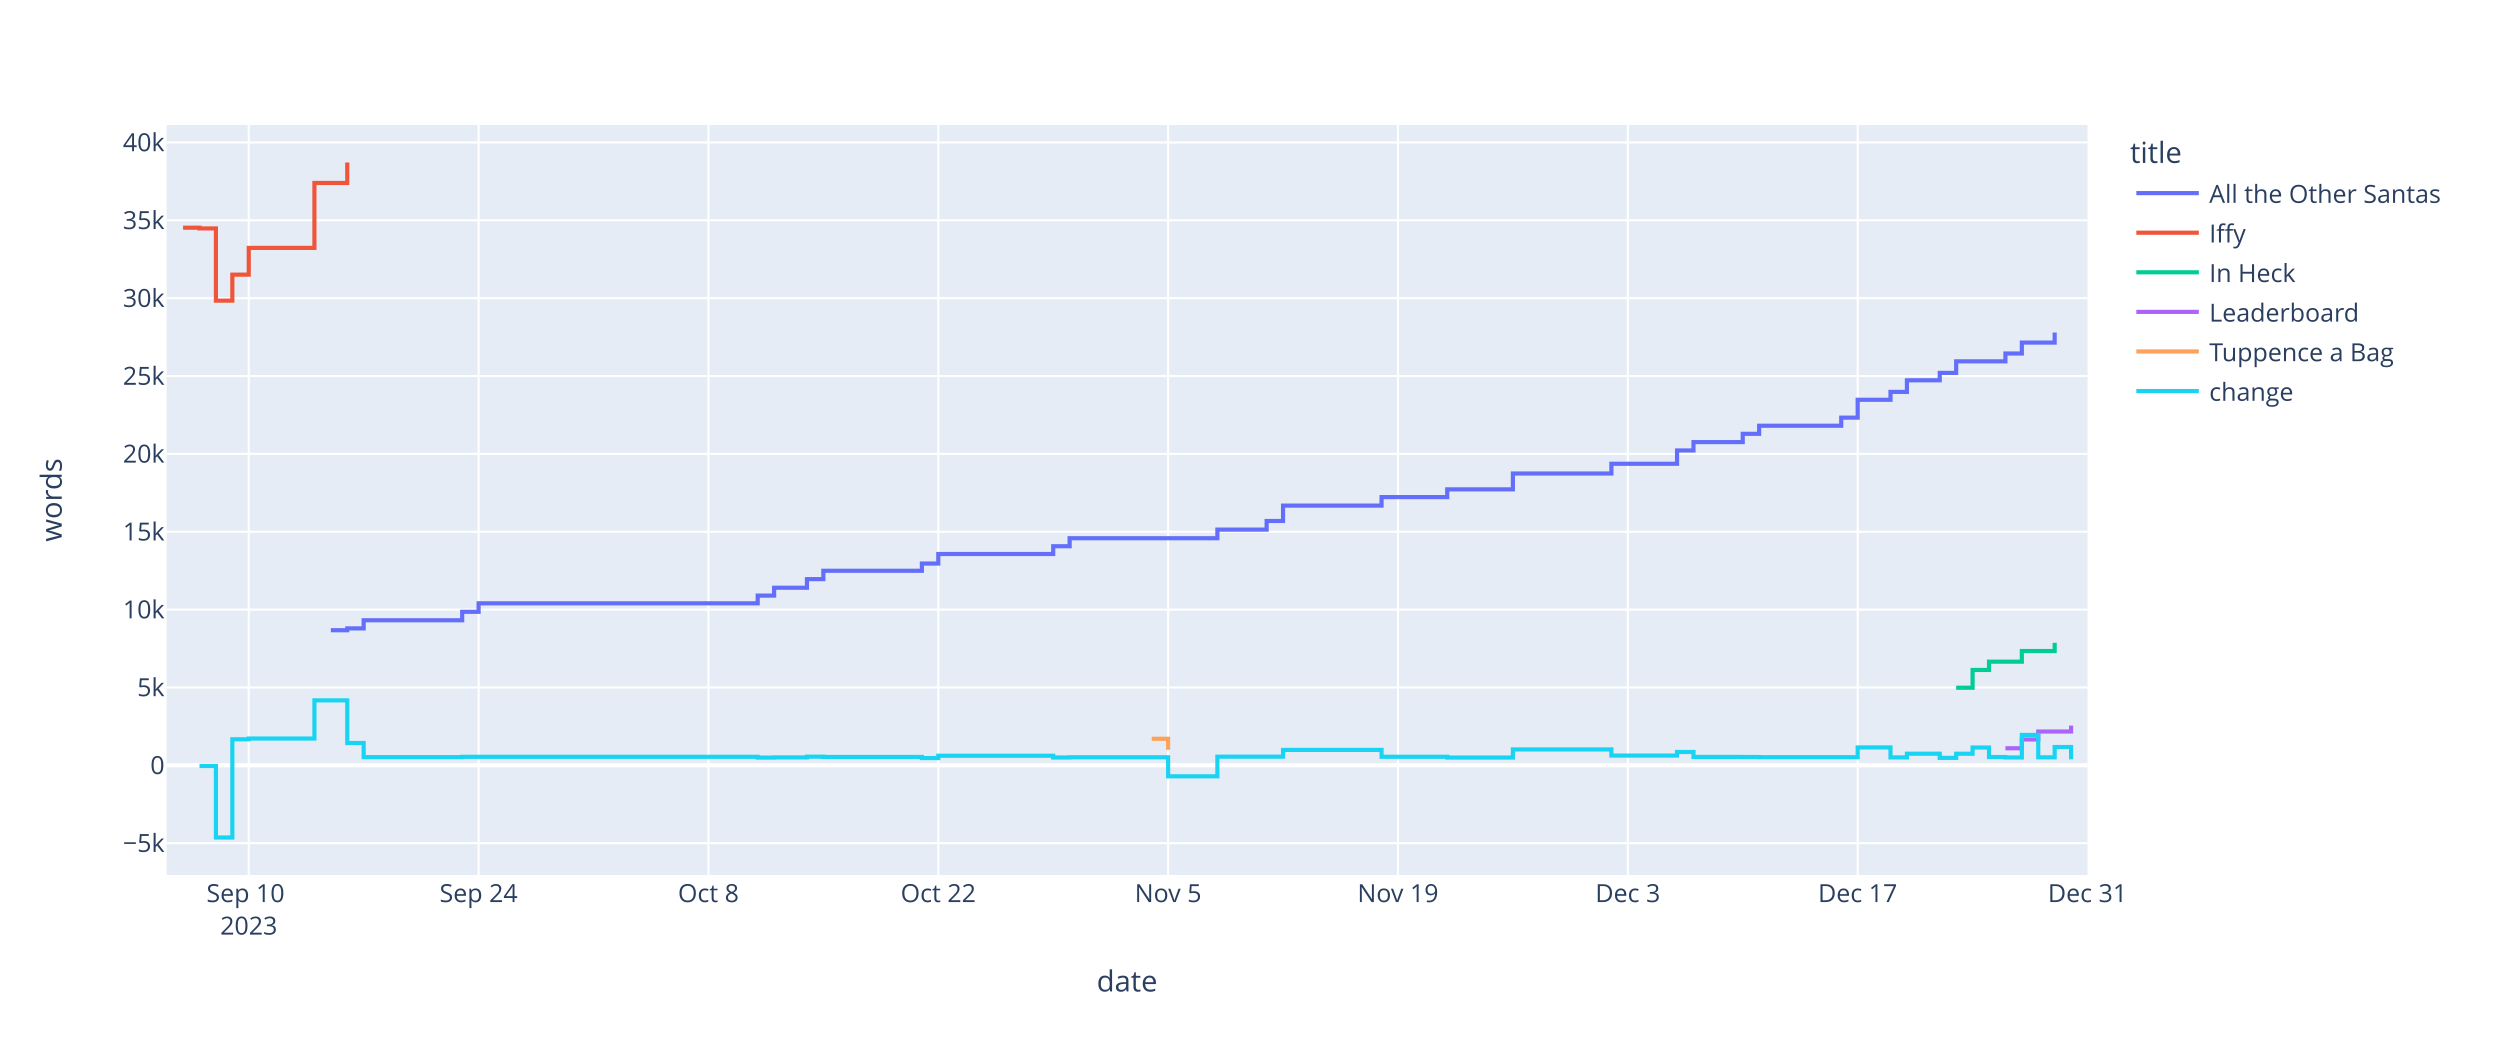
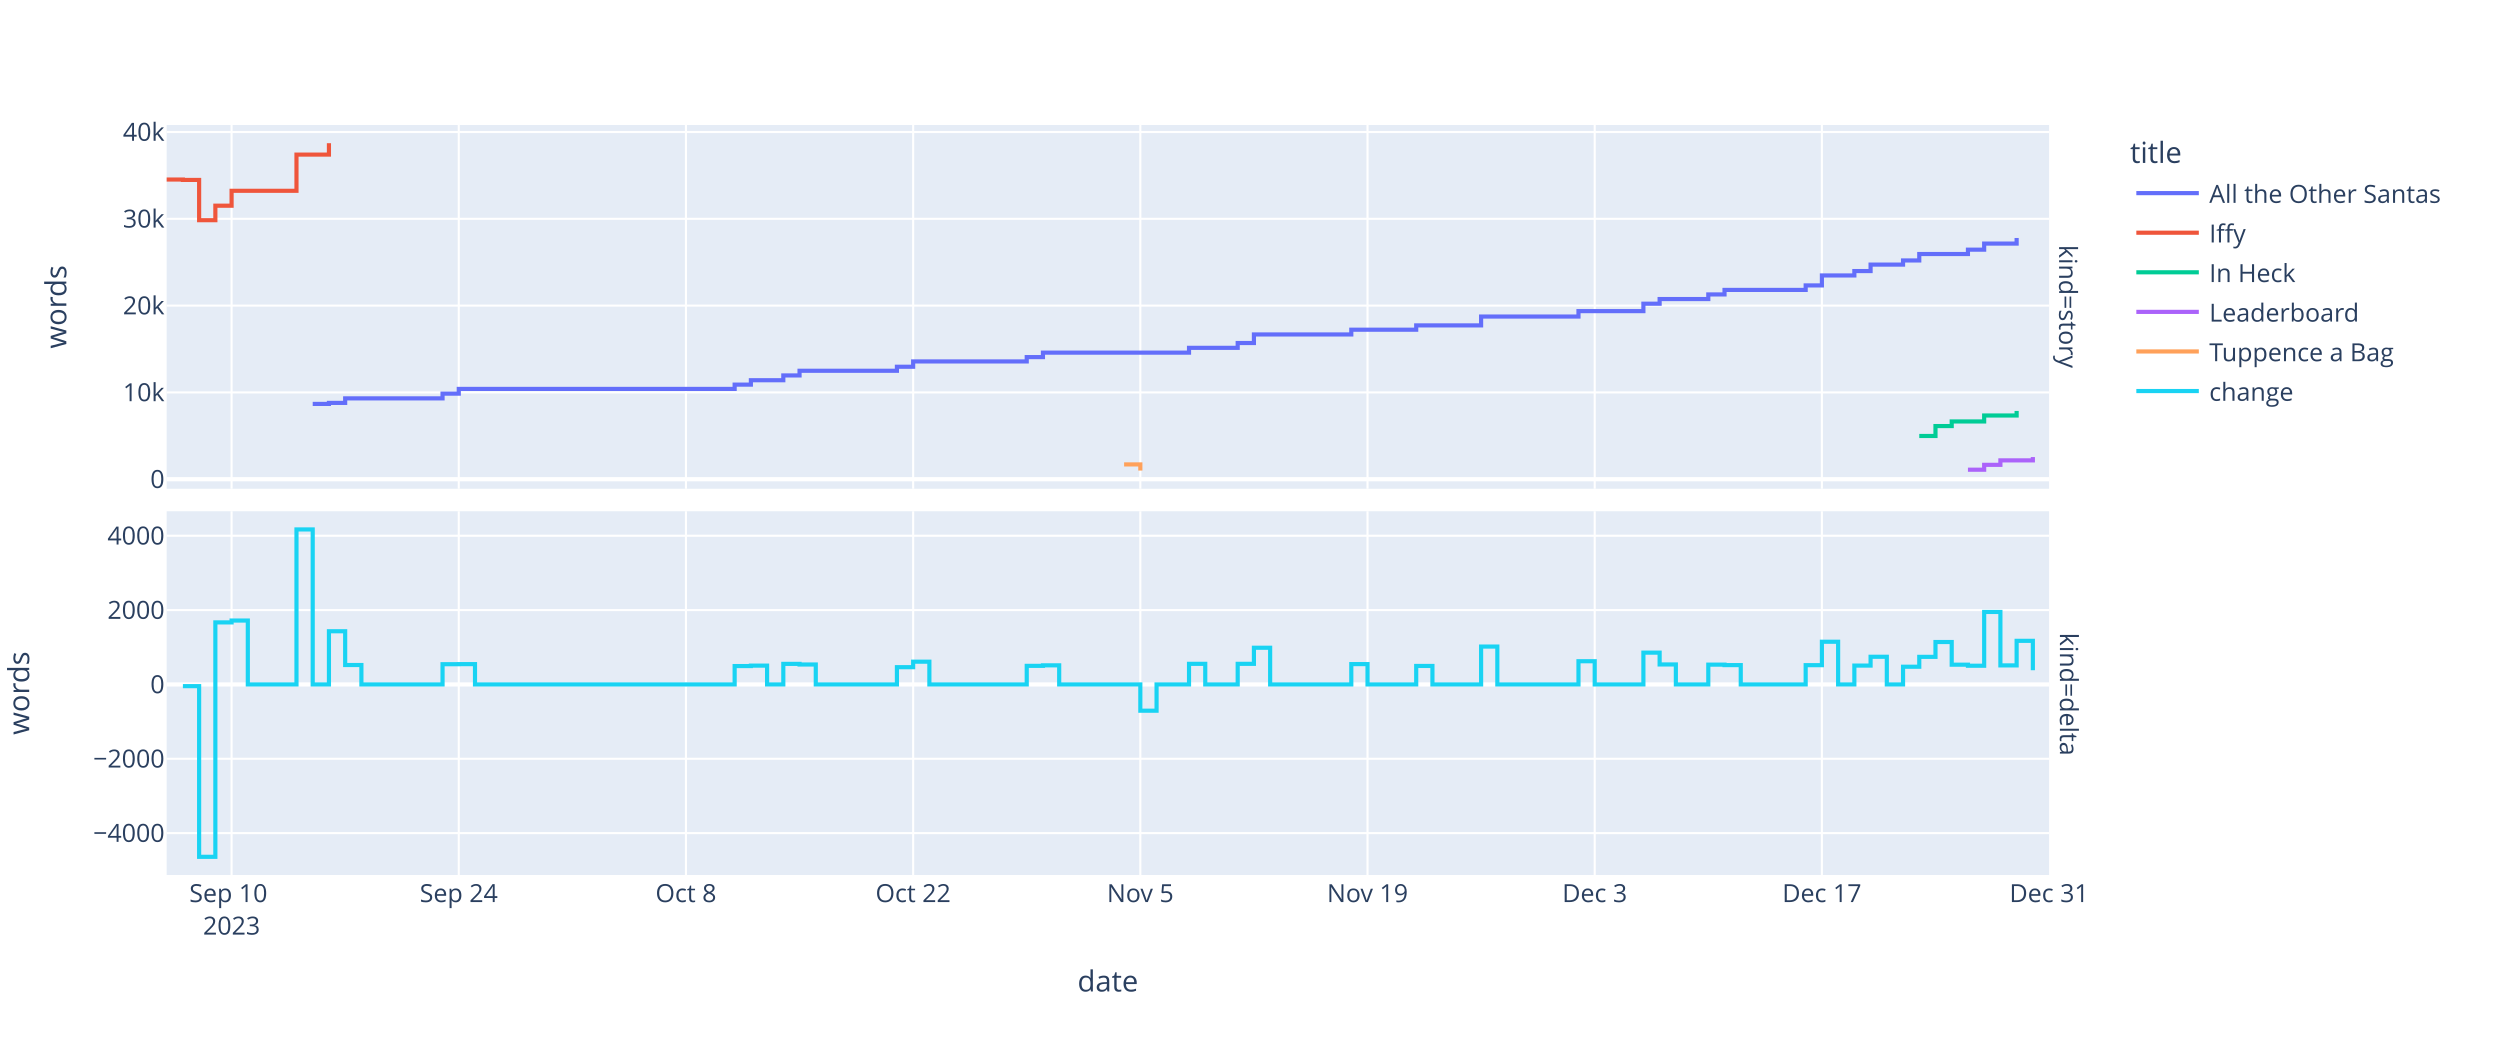
<svg xmlns="http://www.w3.org/2000/svg" class="main-svg" width="1200" height="500" style="" viewBox="0 0 1200 500">
  <rect x="0" y="0" width="1200" height="500" style="fill: rgb(255, 255, 255); fill-opacity: 1;" />
-   <defs id="defs-44c29d">
+   <defs id="defs-2788d5">
    <g class="clips">
-       <clipPath id="clip44c29dxyplot" class="plotclip">
-         <rect width="922" height="360" />
-       </clipPath>
-       <clipPath class="axesclip" id="clip44c29dx">
-         <rect x="80" y="0" width="922" height="500" />
-       </clipPath>
-       <clipPath class="axesclip" id="clip44c29dy">
-         <rect x="0" y="60" width="1200" height="360" />
-       </clipPath>
-       <clipPath class="axesclip" id="clip44c29dxy">
-         <rect x="80" y="60" width="922" height="360" />
+       <clipPath id="clip2788d5xyplot" class="plotclip">
+         <rect width="903.56" height="174.6" />
+       </clipPath>
+       <clipPath id="clip2788d5x2y2plot" class="plotclip">
+         <rect width="903.56" height="174.6" />
+       </clipPath>
+       <clipPath class="axesclip" id="clip2788d5x">
+         <rect x="80" y="0" width="903.56" height="500" />
+       </clipPath>
+       <clipPath class="axesclip" id="clip2788d5y">
+         <rect x="0" y="245.4" width="1200" height="174.6" />
+       </clipPath>
+       <clipPath class="axesclip" id="clip2788d5xy">
+         <rect x="80" y="245.4" width="903.56" height="174.6" />
+       </clipPath>
+       <clipPath class="axesclip" id="clip2788d5y2">
+         <rect x="0" y="60" width="1200" height="174.6" />
+       </clipPath>
+       <clipPath class="axesclip" id="clip2788d5xy2">
+         <rect x="80" y="60" width="903.56" height="174.6" />
+       </clipPath>
+       <clipPath class="axesclip" id="clip2788d5x2">
+         <rect x="80" y="0" width="903.56" height="500" />
+       </clipPath>
+       <clipPath class="axesclip" id="clip2788d5x2y">
+         <rect x="80" y="245.4" width="903.56" height="174.6" />
+       </clipPath>
+       <clipPath class="axesclip" id="clip2788d5x2y2">
+         <rect x="80" y="60" width="903.56" height="174.6" />
      </clipPath>
    </g>
    <g class="gradients" />
    <g class="patterns" />
  </defs>
  <g class="bglayer">
-     <rect class="bg" x="80" y="60" width="922" height="360" style="fill: rgb(229, 236, 246); fill-opacity: 1; stroke-width: 0;" />
+     <rect class="bg" x="80" y="245.4" width="903.56" height="174.6" style="fill: rgb(229, 236, 246); fill-opacity: 1; stroke-width: 0;" />
+     <rect class="bg" x="80" y="60" width="903.56" height="174.6" style="fill: rgb(229, 236, 246); fill-opacity: 1; stroke-width: 0;" />
  </g>
  <g class="layer-below">
    <g class="imagelayer" />
    <g class="shapelayer" />
  </g>
  <g class="cartesianlayer">
    <g class="subplot xy">
      <g class="layer-subplot">
        <g class="shapelayer" />
        <g class="imagelayer" />
      </g>
      <g class="minor-gridlayer">
        <g class="x" />
        <g class="y" />
      </g>
      <g class="gridlayer">
        <g class="x">
-           <path class="xgrid crisp" transform="translate(119.4,0)" d="M0,60v360" style="stroke: rgb(255, 255, 255); stroke-opacity: 1; stroke-width: 1px;" />
-           <path class="xgrid crisp" transform="translate(229.73,0)" d="M0,60v360" style="stroke: rgb(255, 255, 255); stroke-opacity: 1; stroke-width: 1px;" />
-           <path class="xgrid crisp" transform="translate(340.05,0)" d="M0,60v360" style="stroke: rgb(255, 255, 255); stroke-opacity: 1; stroke-width: 1px;" />
-           <path class="xgrid crisp" transform="translate(450.38,0)" d="M0,60v360" style="stroke: rgb(255, 255, 255); stroke-opacity: 1; stroke-width: 1px;" />
-           <path class="xgrid crisp" transform="translate(560.7,0)" d="M0,60v360" style="stroke: rgb(255, 255, 255); stroke-opacity: 1; stroke-width: 1px;" />
-           <path class="xgrid crisp" transform="translate(671.03,0)" d="M0,60v360" style="stroke: rgb(255, 255, 255); stroke-opacity: 1; stroke-width: 1px;" />
-           <path class="xgrid crisp" transform="translate(781.35,0)" d="M0,60v360" style="stroke: rgb(255, 255, 255); stroke-opacity: 1; stroke-width: 1px;" />
-           <path class="xgrid crisp" transform="translate(891.68,0)" d="M0,60v360" style="stroke: rgb(255, 255, 255); stroke-opacity: 1; stroke-width: 1px;" />
+           <path class="xgrid crisp" transform="translate(111.16,0)" d="M0,245.4v174.6" style="stroke: rgb(255, 255, 255); stroke-opacity: 1; stroke-width: 1px;" />
+           <path class="xgrid crisp" transform="translate(220.21,0)" d="M0,245.4v174.6" style="stroke: rgb(255, 255, 255); stroke-opacity: 1; stroke-width: 1px;" />
+           <path class="xgrid crisp" transform="translate(329.26,0)" d="M0,245.4v174.6" style="stroke: rgb(255, 255, 255); stroke-opacity: 1; stroke-width: 1px;" />
+           <path class="xgrid crisp" transform="translate(438.31,0)" d="M0,245.4v174.6" style="stroke: rgb(255, 255, 255); stroke-opacity: 1; stroke-width: 1px;" />
+           <path class="xgrid crisp" transform="translate(547.36,0)" d="M0,245.4v174.6" style="stroke: rgb(255, 255, 255); stroke-opacity: 1; stroke-width: 1px;" />
+           <path class="xgrid crisp" transform="translate(656.41,0)" d="M0,245.4v174.6" style="stroke: rgb(255, 255, 255); stroke-opacity: 1; stroke-width: 1px;" />
+           <path class="xgrid crisp" transform="translate(765.46,0)" d="M0,245.4v174.6" style="stroke: rgb(255, 255, 255); stroke-opacity: 1; stroke-width: 1px;" />
+           <path class="xgrid crisp" transform="translate(874.51,0)" d="M0,245.4v174.6" style="stroke: rgb(255, 255, 255); stroke-opacity: 1; stroke-width: 1px;" />
        </g>
        <g class="y">
-           <path class="ygrid crisp" transform="translate(0,404.71)" d="M80,0h922" style="stroke: rgb(255, 255, 255); stroke-opacity: 1; stroke-width: 1px;" />
-           <path class="ygrid crisp" transform="translate(0,329.97)" d="M80,0h922" style="stroke: rgb(255, 255, 255); stroke-opacity: 1; stroke-width: 1px;" />
-           <path class="ygrid crisp" transform="translate(0,292.6)" d="M80,0h922" style="stroke: rgb(255, 255, 255); stroke-opacity: 1; stroke-width: 1px;" />
-           <path class="ygrid crisp" transform="translate(0,255.23)" d="M80,0h922" style="stroke: rgb(255, 255, 255); stroke-opacity: 1; stroke-width: 1px;" />
-           <path class="ygrid crisp" transform="translate(0,217.86)" d="M80,0h922" style="stroke: rgb(255, 255, 255); stroke-opacity: 1; stroke-width: 1px;" />
-           <path class="ygrid crisp" transform="translate(0,180.49)" d="M80,0h922" style="stroke: rgb(255, 255, 255); stroke-opacity: 1; stroke-width: 1px;" />
-           <path class="ygrid crisp" transform="translate(0,143.12)" d="M80,0h922" style="stroke: rgb(255, 255, 255); stroke-opacity: 1; stroke-width: 1px;" />
-           <path class="ygrid crisp" transform="translate(0,105.75)" d="M80,0h922" style="stroke: rgb(255, 255, 255); stroke-opacity: 1; stroke-width: 1px;" />
-           <path class="ygrid crisp" transform="translate(0,68.38)" d="M80,0h922" style="stroke: rgb(255, 255, 255); stroke-opacity: 1; stroke-width: 1px;" />
+           <path class="ygrid crisp" transform="translate(0,399.89)" d="M80,0h903.56" style="stroke: rgb(255, 255, 255); stroke-opacity: 1; stroke-width: 1px;" />
+           <path class="ygrid crisp" transform="translate(0,364.21)" d="M80,0h903.56" style="stroke: rgb(255, 255, 255); stroke-opacity: 1; stroke-width: 1px;" />
+           <path class="ygrid crisp" transform="translate(0,292.84)" d="M80,0h903.56" style="stroke: rgb(255, 255, 255); stroke-opacity: 1; stroke-width: 1px;" />
+           <path class="ygrid crisp" transform="translate(0,257.16)" d="M80,0h903.56" style="stroke: rgb(255, 255, 255); stroke-opacity: 1; stroke-width: 1px;" />
        </g>
      </g>
      <g class="zerolinelayer">
-         <path class="yzl zl crisp" transform="translate(0,367.34)" d="M80,0h922" style="stroke: rgb(255, 255, 255); stroke-opacity: 1; stroke-width: 2px;" />
+         <path class="yzl zl crisp" transform="translate(0,328.53)" d="M80,0h903.56" style="stroke: rgb(255, 255, 255); stroke-opacity: 1; stroke-width: 2px;" />
      </g>
      <path class="xlines-below" />
      <path class="ylines-below" />
      <g class="overlines-below" />
      <g class="xaxislayer-below" />
      <g class="yaxislayer-below" />
      <g class="overaxes-below" />
-       <g class="plot" transform="translate(80,60)" clip-path="url(#clip44c29dxyplot)">
+       <g class="plot" transform="translate(80,245.4)" clip-path="url(#clip2788d5xyplot)">
        <g class="scatterlayer mlayer">
-           <g class="trace scatter tracedbf6c0" style="stroke-miterlimit: 2; opacity: 1;">
-             <g class="fills" />
-             <g class="errorbars" />
-             <g class="lines">
-               <path class="js-line" d="M78.8,242.51H86.68V241.63H94.56V237.73H141.85V233.67H149.73V229.59H283.69V225.89H291.57V222.11H307.33V217.98H315.21V213.97H362.5V210.5H370.38V205.93H425.54V202.19H433.42V198.35H504.34V194.21H527.98V190.07H535.86V182.69H583.15V178.61H614.67V174.89H646.19V167.28H693.47V162.61H724.99V156.22H732.87V152.21H756.51V148.23H764.39V144.35H803.79V140.47H811.68V131.89H827.44V128.11H835.32V122.54H851.08V118.99H858.96V113.44H882.6V109.68H890.48V104.44H906.24V99.61" style="vector-effect: non-scaling-stroke; fill: none; stroke: rgb(99, 110, 250); stroke-opacity: 1; stroke-width: 2px; opacity: 1;" />
-             </g>
-             <g class="points" />
-             <g class="text" />
-           </g>
-           <g class="trace scatter trace1cc040" style="stroke-miterlimit: 2; opacity: 1;">
-             <g class="fills" />
-             <g class="errorbars" />
-             <g class="lines">
-               <path class="js-line" d="M7.88,49.3H15.76V49.64H23.64V84.31H31.52V71.83H39.4V58.99H70.92V27.82H86.68V18" style="vector-effect: non-scaling-stroke; fill: none; stroke: rgb(239, 85, 59); stroke-opacity: 1; stroke-width: 2px; opacity: 1;" />
-             </g>
-             <g class="points" />
-             <g class="text" />
-           </g>
-           <g class="trace scatter tracef3afd4" style="stroke-miterlimit: 2; opacity: 1;">
-             <g class="fills" />
-             <g class="errorbars" />
-             <g class="lines">
-               <path class="js-line" d="M858.96,270.11H866.84V261.58H874.72V257.61H890.48V252.49H906.24V248.55" style="vector-effect: non-scaling-stroke; fill: none; stroke: rgb(0, 204, 150); stroke-opacity: 1; stroke-width: 2px; opacity: 1;" />
-             </g>
-             <g class="points" />
-             <g class="text" />
-           </g>
-           <g class="trace scatter trace5e4b22" style="stroke-miterlimit: 2; opacity: 1;">
-             <g class="fills" />
-             <g class="errorbars" />
-             <g class="lines">
-               <path class="js-line" d="M882.6,299.16H890.48V294.95H898.36V291.13H914.12V288.27" style="vector-effect: non-scaling-stroke; fill: none; stroke: rgb(171, 99, 250); stroke-opacity: 1; stroke-width: 2px; opacity: 1;" />
-             </g>
-             <g class="points" />
-             <g class="text" />
-           </g>
-           <g class="trace scatter traceafcf01" style="stroke-miterlimit: 2; opacity: 1;">
-             <g class="fills" />
-             <g class="errorbars" />
-             <g class="lines">
-               <path class="js-line" d="M472.82,294.61H480.7V299.89" style="vector-effect: non-scaling-stroke; fill: none; stroke: rgb(255, 161, 90); stroke-opacity: 1; stroke-width: 2px; opacity: 1;" />
-             </g>
-             <g class="points" />
-             <g class="text" />
-           </g>
-           <g class="trace scatter tracef2aafb" style="stroke-miterlimit: 2; opacity: 1;">
-             <g class="fills" />
-             <g class="errorbars" />
-             <g class="lines">
-               <path class="js-line" d="M15.76,307.68H23.64V342H31.52V294.86H39.4V294.49H70.92V276.17H86.68V296.64H94.56V303.43H141.85V303.27H149.73V303.26H283.69V303.64H291.57V303.55H307.33V303.2H315.21V303.33H362.5V303.87H370.38V302.76H425.54V303.6H433.42V303.49H480.7V312.62H504.34V303.2H527.98V303.2H535.86V299.96H583.15V303.25H614.67V303.62H646.19V299.72H693.47V302.67H724.99V300.95H732.87V303.32H756.51V303.36H764.39V303.45H803.79V303.46H811.68V298.76H827.44V303.55H835.32V301.78H851.08V303.78H858.96V301.79H866.84V298.81H874.72V303.37H882.6V303.58H890.48V292.76H898.36V303.51H906.24V298.57H914.12V304.48" style="vector-effect: non-scaling-stroke; fill: none; stroke: rgb(25, 211, 243); stroke-opacity: 1; stroke-width: 2px; opacity: 1;" />
+           <g class="trace scatter tracee38f4b" style="stroke-miterlimit: 2; opacity: 1;">
+             <g class="fills" />
+             <g class="errorbars" />
+             <g class="lines">
+               <path class="js-line" d="M7.79,83.95H15.58V165.87H23.37V53.35H31.16V52.46H38.95V83.13H46.74V83.13H54.53V83.13H62.31V8.73H70.1V83.13H77.89V57.6H85.68V73.81H93.47V83.13H101.26V83.13H109.05V83.13H116.84V83.13H124.63V83.13H132.42V73.42H140.21V73.38H148V83.13H155.79V83.13H163.58V83.13H171.36V83.13H179.15V83.13H186.94V83.13H194.73V83.13H202.52V83.13H210.31V83.13H218.1V83.13H225.89V83.13H233.68V83.13H241.47V83.13H249.26V83.13H257.05V83.13H264.84V83.13H272.63V74.31H280.42V74.1H288.2V83.13H295.99V73.26H303.78V73.56H311.57V83.13H319.36V83.13H327.15V83.13H334.94V83.13H342.73V83.13H350.52V74.85H358.31V72.21H366.1V83.13H373.89V83.13H381.68V83.13H389.47V83.13H397.25V83.13H405.04V83.13H412.83V74.21H420.62V73.96H428.41V83.13H436.2V83.13H443.99V83.13H451.78V83.13H459.57V83.13H467.36V95.74H475.15V83.13H482.94V83.13H490.73V73.24H498.52V83.13H506.31V83.13H514.09V73.24H521.88V65.52H529.67V83.13H537.46V83.13H545.25V83.13H553.04V83.13H560.83V83.13H568.62V73.37H576.41V83.13H584.2V83.13H591.99V83.13H599.78V74.26H607.57V83.13H615.36V83.13H623.14V83.13H630.93V64.95H638.72V83.13H646.51V83.13H654.3V83.13H662.09V83.13H669.88V83.13H677.67V71.99H685.46V83.13H693.25V83.13H701.04V83.13H708.83V67.87H716.62V73.54H724.41V83.13H732.2V83.13H739.98V73.63H747.77V73.85H755.56V83.13H763.35V83.13H771.14V83.13H778.93V83.13H786.72V73.88H794.51V62.64H802.3V83.13H810.09V74.08H817.88V69.85H825.67V83.13H833.46V74.63H841.25V69.89H849.03V62.77H856.82V73.65H864.61V74.15H872.4V48.34H880.19V73.99H887.98V62.2H895.77V76.31" style="vector-effect: non-scaling-stroke; fill: none; stroke: rgb(25, 211, 243); stroke-opacity: 1; stroke-width: 2px; opacity: 1;" />
            </g>
            <g class="points" />
            <g class="text" />
          </g>
        </g>
      </g>
      <g class="overplot" />
      <path class="xlines-above crisp" d="M0,0" style="fill: none;" />
      <path class="ylines-above crisp" d="M0,0" style="fill: none;" />
      <g class="overlines-above" />
      <g class="xaxislayer-above">
        <g class="xtick">
-           <text text-anchor="middle" x="0" y="433" transform="translate(119.4,0)" style="font-family: 'Open Sans', verdana, arial, sans-serif; font-size: 12px; fill: rgb(42, 63, 95); fill-opacity: 1; white-space: pre; opacity: 1;">
+           <text text-anchor="middle" x="0" y="433" transform="translate(111.16,0)" style="font-family: 'Open Sans', verdana, arial, sans-serif; font-size: 12px; fill: rgb(42, 63, 95); fill-opacity: 1; white-space: pre; opacity: 1;">
            <tspan class="line" dy="0em" x="0" y="433">Sep 10</tspan>
            <tspan class="line" dy="1.3em" x="0" y="433">2023</tspan>
          </text>
        </g>
        <g class="xtick">
-           <text text-anchor="middle" x="0" y="433" style="font-family: 'Open Sans', verdana, arial, sans-serif; font-size: 12px; fill: rgb(42, 63, 95); fill-opacity: 1; white-space: pre; opacity: 1;" transform="translate(229.73,0)">Sep 24</text>
-         </g>
-         <g class="xtick">
-           <text text-anchor="middle" x="0" y="433" style="font-family: 'Open Sans', verdana, arial, sans-serif; font-size: 12px; fill: rgb(42, 63, 95); fill-opacity: 1; white-space: pre; opacity: 1;" transform="translate(340.05,0)">Oct 8</text>
-         </g>
-         <g class="xtick">
-           <text text-anchor="middle" x="0" y="433" style="font-family: 'Open Sans', verdana, arial, sans-serif; font-size: 12px; fill: rgb(42, 63, 95); fill-opacity: 1; white-space: pre; opacity: 1;" transform="translate(450.38,0)">Oct 22</text>
-         </g>
-         <g class="xtick">
-           <text text-anchor="middle" x="0" y="433" style="font-family: 'Open Sans', verdana, arial, sans-serif; font-size: 12px; fill: rgb(42, 63, 95); fill-opacity: 1; white-space: pre; opacity: 1;" transform="translate(560.7,0)">Nov 5</text>
-         </g>
-         <g class="xtick">
-           <text text-anchor="middle" x="0" y="433" style="font-family: 'Open Sans', verdana, arial, sans-serif; font-size: 12px; fill: rgb(42, 63, 95); fill-opacity: 1; white-space: pre; opacity: 1;" transform="translate(671.03,0)">Nov 19</text>
-         </g>
-         <g class="xtick">
-           <text text-anchor="middle" x="0" y="433" style="font-family: 'Open Sans', verdana, arial, sans-serif; font-size: 12px; fill: rgb(42, 63, 95); fill-opacity: 1; white-space: pre; opacity: 1;" transform="translate(781.35,0)">Dec 3</text>
-         </g>
-         <g class="xtick">
-           <text text-anchor="middle" x="0" y="433" style="font-family: 'Open Sans', verdana, arial, sans-serif; font-size: 12px; fill: rgb(42, 63, 95); fill-opacity: 1; white-space: pre; opacity: 1;" transform="translate(891.68,0)">Dec 17</text>
-         </g>
-         <g class="xtick">
-           <text text-anchor="middle" x="0" y="433" style="font-family: 'Open Sans', verdana, arial, sans-serif; font-size: 12px; fill: rgb(42, 63, 95); fill-opacity: 1; white-space: pre; opacity: 1;" transform="translate(1002,0)">Dec 31</text>
+           <text text-anchor="middle" x="0" y="433" style="font-family: 'Open Sans', verdana, arial, sans-serif; font-size: 12px; fill: rgb(42, 63, 95); fill-opacity: 1; white-space: pre; opacity: 1;" transform="translate(220.21,0)">Sep 24</text>
+         </g>
+         <g class="xtick">
+           <text text-anchor="middle" x="0" y="433" style="font-family: 'Open Sans', verdana, arial, sans-serif; font-size: 12px; fill: rgb(42, 63, 95); fill-opacity: 1; white-space: pre; opacity: 1;" transform="translate(329.26,0)">Oct 8</text>
+         </g>
+         <g class="xtick">
+           <text text-anchor="middle" x="0" y="433" style="font-family: 'Open Sans', verdana, arial, sans-serif; font-size: 12px; fill: rgb(42, 63, 95); fill-opacity: 1; white-space: pre; opacity: 1;" transform="translate(438.31,0)">Oct 22</text>
+         </g>
+         <g class="xtick">
+           <text text-anchor="middle" x="0" y="433" style="font-family: 'Open Sans', verdana, arial, sans-serif; font-size: 12px; fill: rgb(42, 63, 95); fill-opacity: 1; white-space: pre; opacity: 1;" transform="translate(547.36,0)">Nov 5</text>
+         </g>
+         <g class="xtick">
+           <text text-anchor="middle" x="0" y="433" style="font-family: 'Open Sans', verdana, arial, sans-serif; font-size: 12px; fill: rgb(42, 63, 95); fill-opacity: 1; white-space: pre; opacity: 1;" transform="translate(656.41,0)">Nov 19</text>
+         </g>
+         <g class="xtick">
+           <text text-anchor="middle" x="0" y="433" style="font-family: 'Open Sans', verdana, arial, sans-serif; font-size: 12px; fill: rgb(42, 63, 95); fill-opacity: 1; white-space: pre; opacity: 1;" transform="translate(765.46,0)">Dec 3</text>
+         </g>
+         <g class="xtick">
+           <text text-anchor="middle" x="0" y="433" style="font-family: 'Open Sans', verdana, arial, sans-serif; font-size: 12px; fill: rgb(42, 63, 95); fill-opacity: 1; white-space: pre; opacity: 1;" transform="translate(874.51,0)">Dec 17</text>
+         </g>
+         <g class="xtick">
+           <text text-anchor="middle" x="0" y="433" style="font-family: 'Open Sans', verdana, arial, sans-serif; font-size: 12px; fill: rgb(42, 63, 95); fill-opacity: 1; white-space: pre; opacity: 1;" transform="translate(983.56,0)">Dec 31</text>
        </g>
      </g>
      <g class="yaxislayer-above">
        <g class="ytick">
-           <text text-anchor="end" x="79" y="4.2" transform="translate(0,404.71)" style="font-family: 'Open Sans', verdana, arial, sans-serif; font-size: 12px; fill: rgb(42, 63, 95); fill-opacity: 1; white-space: pre; opacity: 1;">−5k</text>
+           <text text-anchor="end" x="79" y="4.2" transform="translate(0,399.89)" style="font-family: 'Open Sans', verdana, arial, sans-serif; font-size: 12px; fill: rgb(42, 63, 95); fill-opacity: 1; white-space: pre; opacity: 1;">−4000</text>
        </g>
        <g class="ytick">
-           <text text-anchor="end" x="79" y="4.2" style="font-family: 'Open Sans', verdana, arial, sans-serif; font-size: 12px; fill: rgb(42, 63, 95); fill-opacity: 1; white-space: pre; opacity: 1;" transform="translate(0,367.34)">0</text>
+           <text text-anchor="end" x="79" y="4.2" style="font-family: 'Open Sans', verdana, arial, sans-serif; font-size: 12px; fill: rgb(42, 63, 95); fill-opacity: 1; white-space: pre; opacity: 1;" transform="translate(0,364.21)">−2000</text>
        </g>
        <g class="ytick">
-           <text text-anchor="end" x="79" y="4.2" style="font-family: 'Open Sans', verdana, arial, sans-serif; font-size: 12px; fill: rgb(42, 63, 95); fill-opacity: 1; white-space: pre; opacity: 1;" transform="translate(0,329.97)">5k</text>
+           <text text-anchor="end" x="79" y="4.2" style="font-family: 'Open Sans', verdana, arial, sans-serif; font-size: 12px; fill: rgb(42, 63, 95); fill-opacity: 1; white-space: pre; opacity: 1;" transform="translate(0,328.53)">0</text>
        </g>
        <g class="ytick">
-           <text text-anchor="end" x="79" y="4.2" style="font-family: 'Open Sans', verdana, arial, sans-serif; font-size: 12px; fill: rgb(42, 63, 95); fill-opacity: 1; white-space: pre; opacity: 1;" transform="translate(0,292.6)">10k</text>
+           <text text-anchor="end" x="79" y="4.2" style="font-family: 'Open Sans', verdana, arial, sans-serif; font-size: 12px; fill: rgb(42, 63, 95); fill-opacity: 1; white-space: pre; opacity: 1;" transform="translate(0,292.84)">2000</text>
        </g>
        <g class="ytick">
-           <text text-anchor="end" x="79" y="4.2" style="font-family: 'Open Sans', verdana, arial, sans-serif; font-size: 12px; fill: rgb(42, 63, 95); fill-opacity: 1; white-space: pre; opacity: 1;" transform="translate(0,255.23)">15k</text>
-         </g>
-         <g class="ytick">
-           <text text-anchor="end" x="79" y="4.2" style="font-family: 'Open Sans', verdana, arial, sans-serif; font-size: 12px; fill: rgb(42, 63, 95); fill-opacity: 1; white-space: pre; opacity: 1;" transform="translate(0,217.86)">20k</text>
-         </g>
-         <g class="ytick">
-           <text text-anchor="end" x="79" y="4.2" style="font-family: 'Open Sans', verdana, arial, sans-serif; font-size: 12px; fill: rgb(42, 63, 95); fill-opacity: 1; white-space: pre; opacity: 1;" transform="translate(0,180.49)">25k</text>
-         </g>
-         <g class="ytick">
-           <text text-anchor="end" x="79" y="4.2" style="font-family: 'Open Sans', verdana, arial, sans-serif; font-size: 12px; fill: rgb(42, 63, 95); fill-opacity: 1; white-space: pre; opacity: 1;" transform="translate(0,143.12)">30k</text>
-         </g>
-         <g class="ytick">
-           <text text-anchor="end" x="79" y="4.2" style="font-family: 'Open Sans', verdana, arial, sans-serif; font-size: 12px; fill: rgb(42, 63, 95); fill-opacity: 1; white-space: pre; opacity: 1;" transform="translate(0,105.75)">35k</text>
-         </g>
-         <g class="ytick">
-           <text text-anchor="end" x="79" y="4.2" style="font-family: 'Open Sans', verdana, arial, sans-serif; font-size: 12px; fill: rgb(42, 63, 95); fill-opacity: 1; white-space: pre; opacity: 1;" transform="translate(0,68.38)">40k</text>
+           <text text-anchor="end" x="79" y="4.2" style="font-family: 'Open Sans', verdana, arial, sans-serif; font-size: 12px; fill: rgb(42, 63, 95); fill-opacity: 1; white-space: pre; opacity: 1;" transform="translate(0,257.16)">4000</text>
+         </g>
+       </g>
+       <g class="overaxes-above" />
+     </g>
+     <g class="subplot x2y2">
+       <g class="layer-subplot">
+         <g class="shapelayer" />
+         <g class="imagelayer" />
+       </g>
+       <g class="minor-gridlayer">
+         <g class="x2" />
+         <g class="y2" />
+       </g>
+       <g class="gridlayer">
+         <g class="x2">
+           <path class="x2grid crisp" transform="translate(111.16,0)" d="M0,60v174.6" style="stroke: rgb(255, 255, 255); stroke-opacity: 1; stroke-width: 1px;" />
+           <path class="x2grid crisp" transform="translate(220.21,0)" d="M0,60v174.6" style="stroke: rgb(255, 255, 255); stroke-opacity: 1; stroke-width: 1px;" />
+           <path class="x2grid crisp" transform="translate(329.26,0)" d="M0,60v174.6" style="stroke: rgb(255, 255, 255); stroke-opacity: 1; stroke-width: 1px;" />
+           <path class="x2grid crisp" transform="translate(438.31,0)" d="M0,60v174.6" style="stroke: rgb(255, 255, 255); stroke-opacity: 1; stroke-width: 1px;" />
+           <path class="x2grid crisp" transform="translate(547.36,0)" d="M0,60v174.6" style="stroke: rgb(255, 255, 255); stroke-opacity: 1; stroke-width: 1px;" />
+           <path class="x2grid crisp" transform="translate(656.41,0)" d="M0,60v174.6" style="stroke: rgb(255, 255, 255); stroke-opacity: 1; stroke-width: 1px;" />
+           <path class="x2grid crisp" transform="translate(765.46,0)" d="M0,60v174.6" style="stroke: rgb(255, 255, 255); stroke-opacity: 1; stroke-width: 1px;" />
+           <path class="x2grid crisp" transform="translate(874.51,0)" d="M0,60v174.6" style="stroke: rgb(255, 255, 255); stroke-opacity: 1; stroke-width: 1px;" />
+         </g>
+         <g class="y2">
+           <path class="y2grid crisp" transform="translate(0,188.36)" d="M80,0h903.56" style="stroke: rgb(255, 255, 255); stroke-opacity: 1; stroke-width: 1px;" />
+           <path class="y2grid crisp" transform="translate(0,146.69)" d="M80,0h903.56" style="stroke: rgb(255, 255, 255); stroke-opacity: 1; stroke-width: 1px;" />
+           <path class="y2grid crisp" transform="translate(0,105.03)" d="M80,0h903.56" style="stroke: rgb(255, 255, 255); stroke-opacity: 1; stroke-width: 1px;" />
+           <path class="y2grid crisp" transform="translate(0,63.37)" d="M80,0h903.56" style="stroke: rgb(255, 255, 255); stroke-opacity: 1; stroke-width: 1px;" />
+         </g>
+       </g>
+       <g class="zerolinelayer">
+         <path class="y2zl zl crisp" transform="translate(0,230.02)" d="M80,0h903.56" style="stroke: rgb(255, 255, 255); stroke-opacity: 1; stroke-width: 2px;" />
+       </g>
+       <path class="xlines-below" />
+       <path class="ylines-below" />
+       <g class="overlines-below" />
+       <g class="xaxislayer-below" />
+       <g class="yaxislayer-below" />
+       <g class="overaxes-below" />
+       <g class="plot" transform="translate(80,60)" clip-path="url(#clip2788d5x2y2plot)">
+         <g class="scatterlayer mlayer">
+           <g class="trace scatter trace603b24" style="stroke-miterlimit: 2; opacity: 1;">
+             <g class="fills" />
+             <g class="errorbars" />
+             <g class="lines">
+               <path class="js-line" d="M70.1,133.88H77.89V133.39H85.68V131.22H132.42V128.95H140.21V126.68H272.63V124.62H280.42V122.51H295.99V120.21H303.78V117.97H350.52V116.04H358.31V113.49H412.83V111.41H420.62V109.27H490.73V106.96H514.09V104.65H521.88V100.54H568.62V98.26H599.78V96.19H630.93V91.94H677.67V89.34H708.83V85.78H716.62V83.54H739.98V81.33H747.77V79.16H786.72V77H794.51V72.22H810.09V70.11H817.88V67.01H833.46V65.02H841.25V61.93H864.61V59.84H872.4V56.92H887.98V54.23" style="vector-effect: non-scaling-stroke; fill: none; stroke: rgb(99, 110, 250); stroke-opacity: 1; stroke-width: 2px; opacity: 1;" />
+             </g>
+             <g class="points" />
+             <g class="text" />
+           </g>
+           <g class="trace scatter tracecd7d4a" style="stroke-miterlimit: 2; opacity: 1;">
+             <g class="fills" />
+             <g class="errorbars" />
+             <g class="lines">
+               <path class="js-line" d="M0,26.18H7.79V26.37H15.58V45.69H23.37V38.74H31.16V31.58H62.31V14.2H77.89V8.73" style="vector-effect: non-scaling-stroke; fill: none; stroke: rgb(239, 85, 59); stroke-opacity: 1; stroke-width: 2px; opacity: 1;" />
+             </g>
+             <g class="points" />
+             <g class="text" />
+           </g>
+           <g class="trace scatter trace46aac3" style="stroke-miterlimit: 2; opacity: 1;">
+             <g class="fills" />
+             <g class="errorbars" />
+             <g class="lines">
+               <path class="js-line" d="M841.25,149.27H849.03V144.51H856.82V142.3H872.4V139.44H887.98V137.25" style="vector-effect: non-scaling-stroke; fill: none; stroke: rgb(0, 204, 150); stroke-opacity: 1; stroke-width: 2px; opacity: 1;" />
+             </g>
+             <g class="points" />
+             <g class="text" />
+           </g>
+           <g class="trace scatter tracea8e8e2" style="stroke-miterlimit: 2; opacity: 1;">
+             <g class="fills" />
+             <g class="errorbars" />
+             <g class="lines">
+               <path class="js-line" d="M864.61,165.46H872.4V163.12H880.19V160.98H895.77V159.39" style="vector-effect: non-scaling-stroke; fill: none; stroke: rgb(171, 99, 250); stroke-opacity: 1; stroke-width: 2px; opacity: 1;" />
+             </g>
+             <g class="points" />
+             <g class="text" />
+           </g>
+           <g class="trace scatter trace4334e2" style="stroke-miterlimit: 2; opacity: 1;">
+             <g class="fills" />
+             <g class="errorbars" />
+             <g class="lines">
+               <path class="js-line" d="M459.57,162.92H467.36V165.87" style="vector-effect: non-scaling-stroke; fill: none; stroke: rgb(255, 161, 90); stroke-opacity: 1; stroke-width: 2px; opacity: 1;" />
+             </g>
+             <g class="points" />
+             <g class="text" />
+           </g>
+         </g>
+       </g>
+       <g class="overplot" />
+       <path class="xlines-above crisp" d="M0,0" style="fill: none;" />
+       <path class="ylines-above crisp" d="M0,0" style="fill: none;" />
+       <g class="overlines-above" />
+       <g class="xaxislayer-above" />
+       <g class="yaxislayer-above">
+         <g class="y2tick">
+           <text text-anchor="end" x="79" y="4.2" transform="translate(0,230.02)" style="font-family: 'Open Sans', verdana, arial, sans-serif; font-size: 12px; fill: rgb(42, 63, 95); fill-opacity: 1; white-space: pre; opacity: 1;">0</text>
+         </g>
+         <g class="y2tick">
+           <text text-anchor="end" x="79" y="4.2" style="font-family: 'Open Sans', verdana, arial, sans-serif; font-size: 12px; fill: rgb(42, 63, 95); fill-opacity: 1; white-space: pre; opacity: 1;" transform="translate(0,188.36)">10k</text>
+         </g>
+         <g class="y2tick">
+           <text text-anchor="end" x="79" y="4.2" style="font-family: 'Open Sans', verdana, arial, sans-serif; font-size: 12px; fill: rgb(42, 63, 95); fill-opacity: 1; white-space: pre; opacity: 1;" transform="translate(0,146.69)">20k</text>
+         </g>
+         <g class="y2tick">
+           <text text-anchor="end" x="79" y="4.2" style="font-family: 'Open Sans', verdana, arial, sans-serif; font-size: 12px; fill: rgb(42, 63, 95); fill-opacity: 1; white-space: pre; opacity: 1;" transform="translate(0,105.03)">30k</text>
+         </g>
+         <g class="y2tick">
+           <text text-anchor="end" x="79" y="4.2" style="font-family: 'Open Sans', verdana, arial, sans-serif; font-size: 12px; fill: rgb(42, 63, 95); fill-opacity: 1; white-space: pre; opacity: 1;" transform="translate(0,63.37)">40k</text>
        </g>
      </g>
      <g class="overaxes-above" />
    </g>
  </g>
  <g class="polarlayer" />
  <g class="smithlayer" />
  <g class="ternarylayer" />
  <g class="geolayer" />
  <g class="funnelarealayer" />
  <g class="pielayer" />
  <g class="iciclelayer" />
  <g class="treemaplayer" />
  <g class="sunburstlayer" />
  <g class="glimages" />
-   <defs id="topdefs-44c29d">
+   <defs id="topdefs-2788d5">
    <g class="clips" />
-     <clipPath id="legend44c29d">
+     <clipPath id="legend2788d5">
      <rect width="168" height="143" x="0" y="0" />
    </clipPath>
  </defs>
  <g class="layer-above">
    <g class="imagelayer" />
    <g class="shapelayer" />
  </g>
  <g class="infolayer">
    <g class="legend" pointer-events="all" transform="translate(1020.44,60)">
      <rect class="bg" shape-rendering="crispEdges" style="stroke: rgb(68, 68, 68); stroke-opacity: 1; fill: rgb(255, 255, 255); fill-opacity: 1; stroke-width: 0px;" width="168" height="143" x="0" y="0" />
-       <g class="scrollbox" transform="" clip-path="url(#legend44c29d)">
+       <g class="scrollbox" transform="" clip-path="url(#legend2788d5)">
        <text class="legendtitletext" text-anchor="start" x="2" y="18.2" style="font-family: 'Open Sans', verdana, arial, sans-serif; font-size: 14px; fill: rgb(42, 63, 95); fill-opacity: 1; white-space: pre;">title</text>
        <g class="groups" transform="">
          <g class="traces" transform="translate(0,32.7)" style="opacity: 1;">
            <text class="legendtext" text-anchor="start" x="40" y="4.68" style="font-family: 'Open Sans', verdana, arial, sans-serif; font-size: 12px; fill: rgb(42, 63, 95); fill-opacity: 1; white-space: pre;">All the Other Santas</text>
            <g class="layers" style="opacity: 1;">
              <g class="legendfill" />
              <g class="legendlines">
                <path class="js-line" d="M5,0h30" style="fill: none; stroke: rgb(99, 110, 250); stroke-opacity: 1; stroke-width: 2px;" />
              </g>
              <g class="legendsymbols">
                <g class="legendpoints" />
              </g>
            </g>
            <rect class="legendtoggle" x="0" y="-9.5" width="162.156" height="19" style="fill: rgb(0, 0, 0); fill-opacity: 0;" />
          </g>
        </g>
        <g class="groups" transform="">
          <g class="traces" transform="translate(0,51.7)" style="opacity: 1;">
            <text class="legendtext" text-anchor="start" x="40" y="4.68" style="font-family: 'Open Sans', verdana, arial, sans-serif; font-size: 12px; fill: rgb(42, 63, 95); fill-opacity: 1; white-space: pre;">Iffy</text>
            <g class="layers" style="opacity: 1;">
              <g class="legendfill" />
              <g class="legendlines">
                <path class="js-line" d="M5,0h30" style="fill: none; stroke: rgb(239, 85, 59); stroke-opacity: 1; stroke-width: 2px;" />
              </g>
              <g class="legendsymbols">
                <g class="legendpoints" />
              </g>
            </g>
            <rect class="legendtoggle" x="0" y="-9.5" width="162.156" height="19" style="fill: rgb(0, 0, 0); fill-opacity: 0;" />
          </g>
        </g>
        <g class="groups" transform="">
          <g class="traces" transform="translate(0,70.7)" style="opacity: 1;">
            <text class="legendtext" text-anchor="start" x="40" y="4.68" style="font-family: 'Open Sans', verdana, arial, sans-serif; font-size: 12px; fill: rgb(42, 63, 95); fill-opacity: 1; white-space: pre;">In Heck</text>
            <g class="layers" style="opacity: 1;">
              <g class="legendfill" />
              <g class="legendlines">
                <path class="js-line" d="M5,0h30" style="fill: none; stroke: rgb(0, 204, 150); stroke-opacity: 1; stroke-width: 2px;" />
              </g>
              <g class="legendsymbols">
                <g class="legendpoints" />
              </g>
            </g>
            <rect class="legendtoggle" x="0" y="-9.5" width="162.156" height="19" style="fill: rgb(0, 0, 0); fill-opacity: 0;" />
          </g>
        </g>
        <g class="groups" transform="">
          <g class="traces" transform="translate(0,89.7)" style="opacity: 1;">
            <text class="legendtext" text-anchor="start" x="40" y="4.68" style="font-family: 'Open Sans', verdana, arial, sans-serif; font-size: 12px; fill: rgb(42, 63, 95); fill-opacity: 1; white-space: pre;">Leaderboard</text>
            <g class="layers" style="opacity: 1;">
              <g class="legendfill" />
              <g class="legendlines">
                <path class="js-line" d="M5,0h30" style="fill: none; stroke: rgb(171, 99, 250); stroke-opacity: 1; stroke-width: 2px;" />
              </g>
              <g class="legendsymbols">
                <g class="legendpoints" />
              </g>
            </g>
            <rect class="legendtoggle" x="0" y="-9.5" width="162.156" height="19" style="fill: rgb(0, 0, 0); fill-opacity: 0;" />
          </g>
        </g>
        <g class="groups" transform="">
          <g class="traces" transform="translate(0,108.7)" style="opacity: 1;">
            <text class="legendtext" text-anchor="start" x="40" y="4.68" style="font-family: 'Open Sans', verdana, arial, sans-serif; font-size: 12px; fill: rgb(42, 63, 95); fill-opacity: 1; white-space: pre;">Tuppence a Bag</text>
            <g class="layers" style="opacity: 1;">
              <g class="legendfill" />
              <g class="legendlines">
                <path class="js-line" d="M5,0h30" style="fill: none; stroke: rgb(255, 161, 90); stroke-opacity: 1; stroke-width: 2px;" />
              </g>
              <g class="legendsymbols">
                <g class="legendpoints" />
              </g>
            </g>
            <rect class="legendtoggle" x="0" y="-9.5" width="162.156" height="19" style="fill: rgb(0, 0, 0); fill-opacity: 0;" />
          </g>
        </g>
        <g class="groups" transform="">
          <g class="traces" transform="translate(0,127.7)" style="opacity: 1;">
            <text class="legendtext" text-anchor="start" x="40" y="4.68" style="font-family: 'Open Sans', verdana, arial, sans-serif; font-size: 12px; fill: rgb(42, 63, 95); fill-opacity: 1; white-space: pre;">change</text>
            <g class="layers" style="opacity: 1;">
              <g class="legendfill" />
              <g class="legendlines">
                <path class="js-line" d="M5,0h30" style="fill: none; stroke: rgb(25, 211, 243); stroke-opacity: 1; stroke-width: 2px;" />
              </g>
              <g class="legendsymbols">
                <g class="legendpoints" />
              </g>
            </g>
            <rect class="legendtoggle" x="0" y="-9.5" width="162.156" height="19" style="fill: rgb(0, 0, 0); fill-opacity: 0;" />
          </g>
        </g>
      </g>
      <rect class="scrollbar" rx="20" ry="3" width="0" height="0" style="fill: rgb(128, 139, 164); fill-opacity: 1;" x="0" y="0" />
    </g>
    <g class="g-gtitle" />
    <g class="g-xtitle">
-       <text class="xtitle" x="541" y="475.909" text-anchor="middle" style="font-family: 'Open Sans', verdana, arial, sans-serif; font-size: 14px; fill: rgb(42, 63, 95); opacity: 1; font-weight: normal; white-space: pre;">date</text>
-     </g>
-     <g class="g-ytitle">
-       <text class="ytitle" transform="rotate(-90,29.6375,240)" x="29.638" y="240" text-anchor="middle" style="font-family: 'Open Sans', verdana, arial, sans-serif; font-size: 14px; fill: rgb(42, 63, 95); opacity: 1; font-weight: normal; white-space: pre;">words</text>
+       <text class="xtitle" x="531.78" y="475.909" text-anchor="middle" style="font-family: 'Open Sans', verdana, arial, sans-serif; font-size: 14px; fill: rgb(42, 63, 95); opacity: 1; font-weight: normal; white-space: pre;">date</text>
+     </g>
+     <g class="g-x2title" />
+     <g class="g-ytitle" transform="translate(0.15625,0)">
+       <text class="ytitle" transform="rotate(-90,13.85625,332.7)" x="13.856" y="332.7" text-anchor="middle" style="font-family: 'Open Sans', verdana, arial, sans-serif; font-size: 14px; fill: rgb(42, 63, 95); opacity: 1; font-weight: normal; white-space: pre;">words</text>
+     </g>
+     <g class="g-y2title">
+       <text class="y2title" transform="rotate(-90,31.84063,147.3)" x="31.841" y="147.3" text-anchor="middle" style="font-family: 'Open Sans', verdana, arial, sans-serif; font-size: 14px; fill: rgb(42, 63, 95); opacity: 1; font-weight: normal; white-space: pre;">words</text>
+     </g>
+     <g class="annotation" data-index="0" style="opacity: 1;">
+       <g class="annotation-text-g" transform="rotate(90,993.06,332.7)">
+         <g class="cursor-pointer" transform="translate(959,323)">
+           <rect class="bg" x="0.5" y="0.5" width="68" height="18" style="stroke-width: 1px; stroke: rgb(0, 0, 0); stroke-opacity: 0; fill: rgb(0, 0, 0); fill-opacity: 0;" />
+           <text class="annotation-text" text-anchor="middle" x="34.578" y="14" style="font-family: 'Open Sans', verdana, arial, sans-serif; font-size: 12px; fill: rgb(42, 63, 95); fill-opacity: 1; white-space: pre;">kind=delta</text>
+         </g>
+       </g>
+     </g>
+     <g class="annotation" data-index="1" style="opacity: 1;">
+       <g class="annotation-text-g" transform="rotate(90,993.06,147.3)">
+         <g class="cursor-pointer" transform="translate(958,138)">
+           <rect class="bg" x="0.5" y="0.5" width="69" height="18" style="stroke-width: 1px; stroke: rgb(0, 0, 0); stroke-opacity: 0; fill: rgb(0, 0, 0); fill-opacity: 0;" />
+           <text class="annotation-text" text-anchor="middle" x="34.891" y="14" style="font-family: 'Open Sans', verdana, arial, sans-serif; font-size: 12px; fill: rgb(42, 63, 95); fill-opacity: 1; white-space: pre;">kind=story</text>
+         </g>
+       </g>
    </g>
  </g>
</svg>
